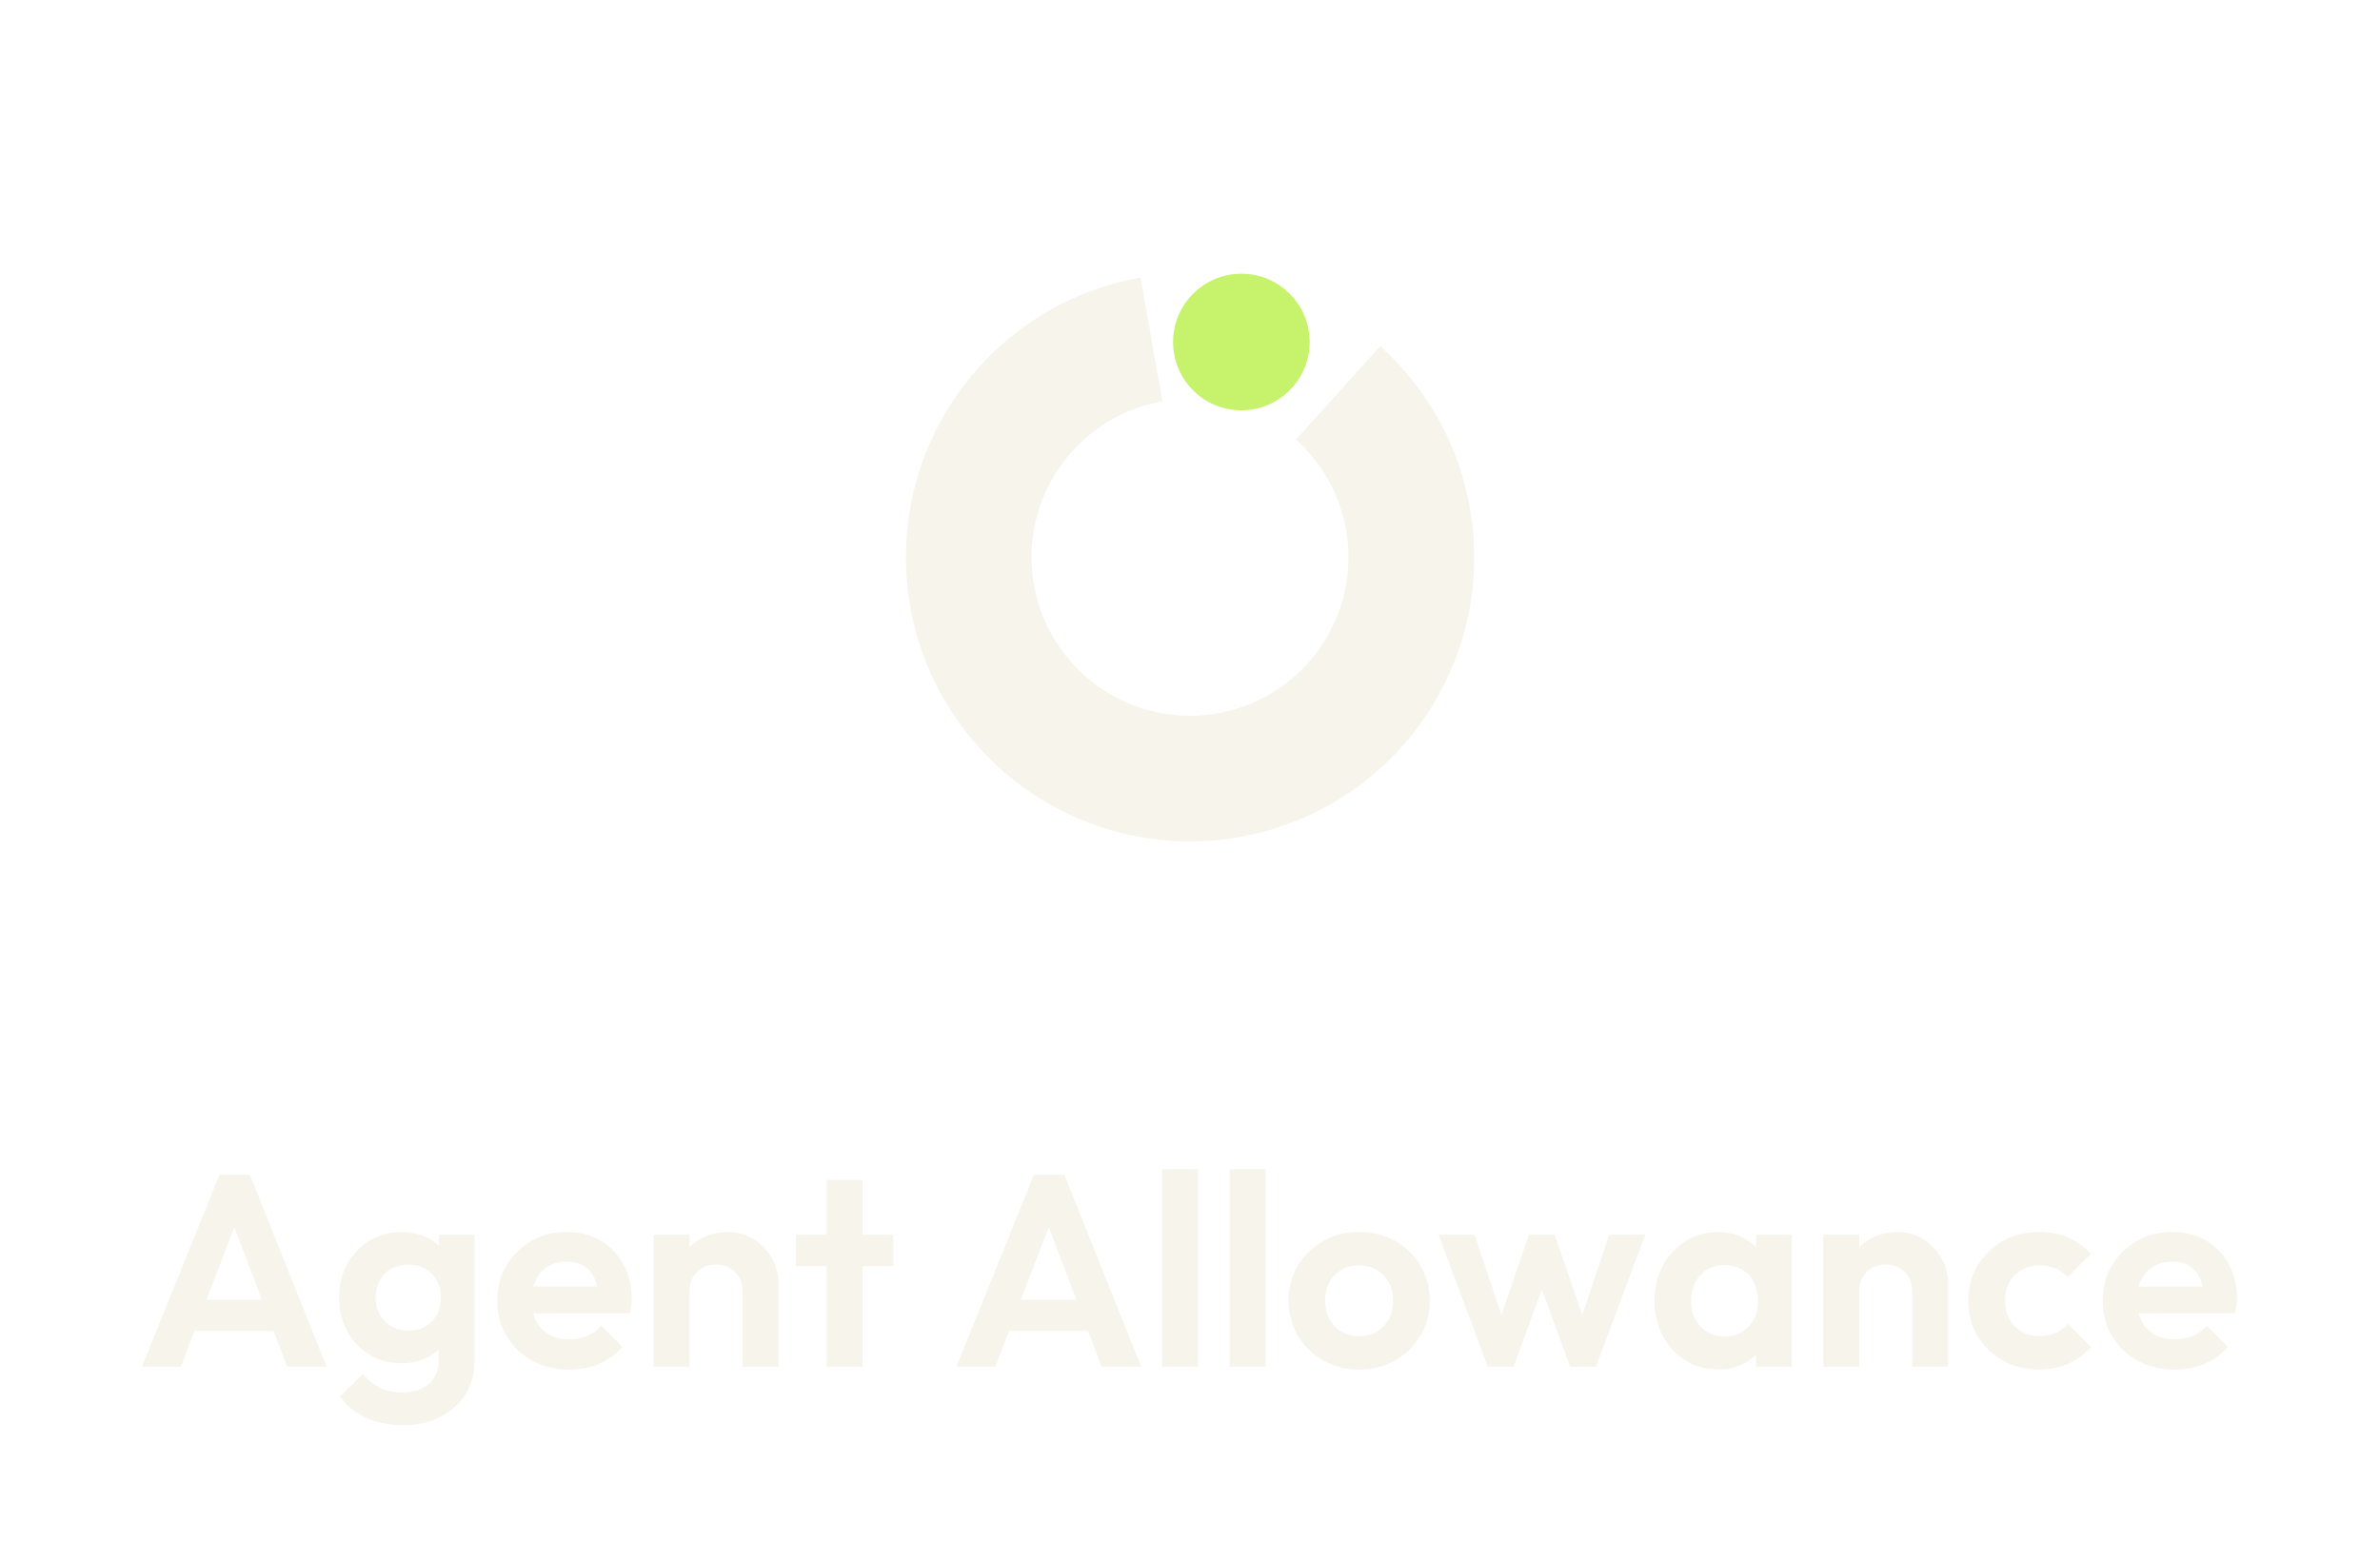
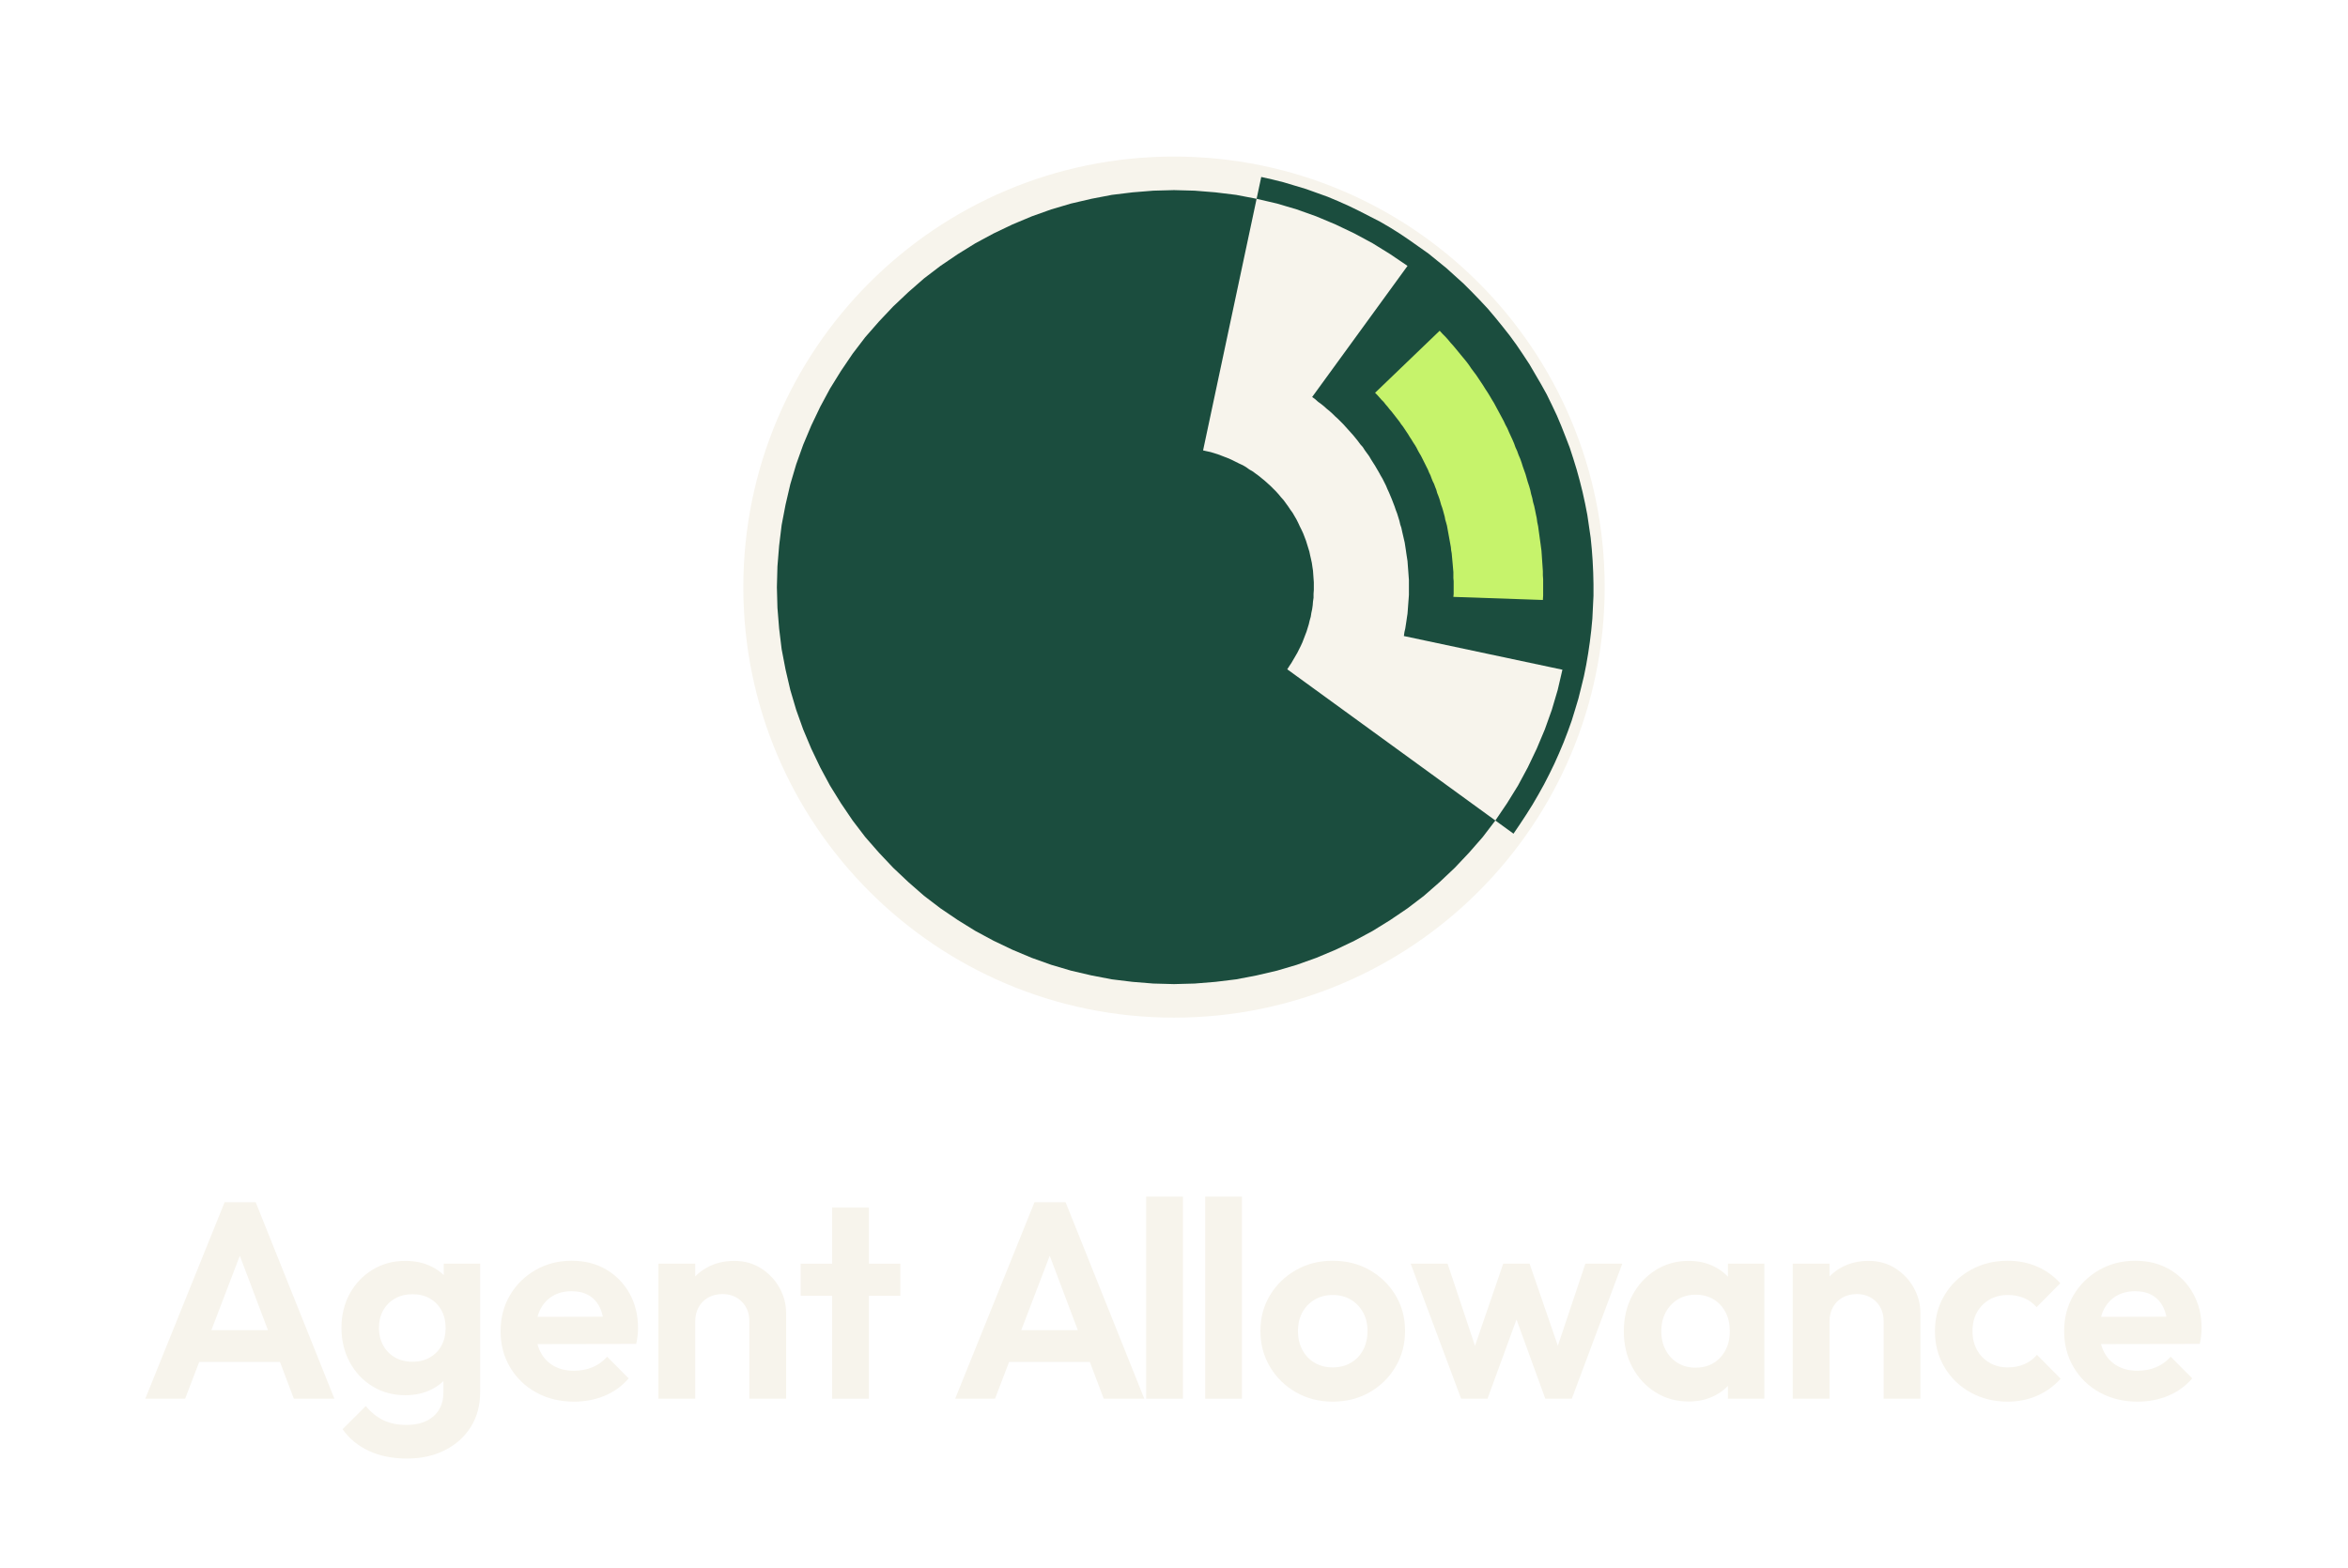
- <svg xmlns="http://www.w3.org/2000/svg" viewBox="0 0 174.22 114.34" role="img" aria-label="Agent Allowance">
-   <g transform="translate(55.11 10.00) scale(2.00)">
-     <path d="M 22.96 7.67 A 10.40 10.40 0 1 1 14.19 5.16 L 14.99 9.69 A 5.80 5.80 0 1 0 19.88 11.09 Z" fill="#F7F4EC" />
-     <circle cx="17.88" cy="7.52" r="2.50" fill="#C6F36B" />
+ <svg xmlns="http://www.w3.org/2000/svg" viewBox="0 0 167.92 112.14" role="img" aria-label="Agent Allowance">
+   <g transform="translate(51.96 10.00) scale(2.00)">
+     <circle cx="16" cy="16" r="15.4" fill="#F7F4EC" />
+     <path fill="#1B4D3E" fill-rule="evenodd" d="M 30.20 16.00 L 30.18 15.26 L 30.12 14.52 L 30.03 13.78 L 29.89 13.05 L 29.72 12.32 L 29.51 11.61 L 29.26 10.91 L 28.97 10.22 L 28.65 9.55 L 28.30 8.90 L 27.91 8.27 L 27.49 7.65 L 27.04 7.06 L 26.55 6.50 L 26.04 5.96 L 25.50 5.45 L 24.94 4.96 L 24.35 4.51 L 23.73 4.09 L 23.10 3.70 L 22.45 3.35 L 21.78 3.03 L 21.09 2.74 L 20.39 2.49 L 19.68 2.28 L 18.95 2.11 L 18.22 1.97 L 17.48 1.88 L 16.74 1.82 L 16.00 1.80 L 15.26 1.82 L 14.52 1.88 L 13.78 1.97 L 13.05 2.11 L 12.32 2.28 L 11.61 2.49 L 10.91 2.74 L 10.22 3.03 L 9.55 3.35 L 8.90 3.70 L 8.27 4.09 L 7.65 4.51 L 7.06 4.96 L 6.50 5.45 L 5.96 5.96 L 5.45 6.50 L 4.96 7.06 L 4.51 7.65 L 4.09 8.27 L 3.70 8.90 L 3.35 9.55 L 3.03 10.22 L 2.74 10.91 L 2.49 11.61 L 2.28 12.32 L 2.11 13.05 L 1.97 13.78 L 1.88 14.52 L 1.82 15.26 L 1.80 16.00 L 1.82 16.74 L 1.88 17.48 L 1.97 18.22 L 2.11 18.95 L 2.28 19.68 L 2.49 20.39 L 2.74 21.09 L 3.03 21.78 L 3.35 22.45 L 3.70 23.10 L 4.09 23.73 L 4.51 24.35 L 4.96 24.94 L 5.45 25.50 L 5.96 26.04 L 6.50 26.55 L 7.06 27.04 L 7.65 27.49 L 8.27 27.91 L 8.90 28.30 L 9.55 28.65 L 10.22 28.97 L 10.91 29.26 L 11.61 29.51 L 12.32 29.72 L 13.05 29.89 L 13.78 30.03 L 14.52 30.12 L 15.26 30.18 L 16.00 30.20 L 16.74 30.18 L 17.48 30.12 L 18.22 30.03 L 18.95 29.89 L 19.68 29.72 L 20.39 29.51 L 21.09 29.26 L 21.78 28.97 L 22.45 28.65 L 23.10 28.30 L 23.73 27.91 L 24.35 27.49 L 24.94 27.04 L 25.50 26.55 L 26.04 26.04 L 26.55 25.50 L 27.04 24.94 L 27.49 24.35 L 27.91 23.73 L 28.30 23.10 L 28.65 22.45 L 28.97 21.78 L 29.26 21.09 L 29.51 20.39 L 29.72 19.68 L 29.89 18.95 L 30.03 18.22 L 30.12 17.48 L 30.18 16.74 Z M 28.14 24.82 L 28.37 24.48 L 28.60 24.13 L 28.82 23.78 L 29.03 23.42 L 29.23 23.06 L 29.42 22.69 L 29.60 22.32 L 29.77 21.94 L 29.93 21.56 L 30.08 21.17 L 30.22 20.78 L 30.34 20.39 L 30.46 19.99 L 30.56 19.59 L 30.66 19.18 L 30.74 18.78 L 30.81 18.37 L 30.87 17.96 L 30.92 17.55 L 30.96 17.13 L 30.98 16.72 L 31.00 16.31 L 31.00 15.89 L 30.99 15.48 L 30.97 15.06 L 30.94 14.65 L 30.90 14.24 L 30.84 13.83 L 30.78 13.42 L 30.70 13.01 L 30.61 12.60 L 30.51 12.20 L 30.40 11.80 L 30.28 11.41 L 30.15 11.01 L 30.00 10.62 L 29.85 10.24 L 29.69 9.86 L 29.51 9.48 L 29.33 9.11 L 29.13 8.75 L 28.92 8.39 L 28.71 8.03 L 28.48 7.68 L 28.25 7.34 L 28.01 7.01 L 27.75 6.68 L 27.49 6.36 L 27.22 6.04 L 26.94 5.74 L 26.65 5.44 L 26.36 5.15 L 26.05 4.87 L 25.74 4.59 L 25.42 4.33 L 25.10 4.07 L 24.76 3.83 L 24.42 3.59 L 24.08 3.36 L 23.73 3.14 L 23.37 2.93 L 23.00 2.74 L 22.63 2.55 L 22.26 2.37 L 21.88 2.20 L 21.50 2.04 L 21.11 1.90 L 20.72 1.76 L 20.32 1.64 L 19.92 1.52 L 19.52 1.42 L 19.12 1.33 L 17.04 11.11 L 17.17 11.14 L 17.31 11.17 L 17.44 11.21 L 17.57 11.25 L 17.70 11.30 L 17.83 11.35 L 17.96 11.40 L 18.09 11.46 L 18.21 11.52 L 18.33 11.58 L 18.46 11.64 L 18.58 11.71 L 18.69 11.79 L 18.81 11.86 L 18.92 11.94 L 19.03 12.02 L 19.14 12.11 L 19.25 12.20 L 19.35 12.29 L 19.45 12.38 L 19.55 12.48 L 19.65 12.58 L 19.74 12.68 L 19.83 12.79 L 19.92 12.89 L 20.00 13.00 L 20.08 13.11 L 20.16 13.23 L 20.24 13.34 L 20.31 13.46 L 20.38 13.58 L 20.44 13.70 L 20.50 13.83 L 20.56 13.95 L 20.62 14.08 L 20.67 14.21 L 20.72 14.34 L 20.76 14.47 L 20.80 14.60 L 20.84 14.73 L 20.87 14.87 L 20.90 15.00 L 20.93 15.14 L 20.95 15.28 L 20.97 15.41 L 20.98 15.55 L 20.99 15.69 L 21.00 15.83 L 21.00 15.96 L 21.00 16.10 L 20.99 16.24 L 20.99 16.38 L 20.97 16.52 L 20.96 16.65 L 20.94 16.79 L 20.91 16.93 L 20.89 17.06 L 20.85 17.20 L 20.82 17.33 L 20.78 17.46 L 20.74 17.59 L 20.69 17.72 L 20.64 17.85 L 20.59 17.98 L 20.53 18.11 L 20.47 18.23 L 20.41 18.35 L 20.34 18.47 L 20.27 18.59 L 20.20 18.71 L 20.12 18.83 L 20.05 18.94 Z" />
+     <path fill="#1B4D3E" d="M 30.48 19.08 L 30.52 18.85 L 30.57 18.61 L 30.61 18.38 L 30.64 18.14 L 30.68 17.91 L 30.70 17.68 L 30.73 17.44 L 30.75 17.20 L 30.77 16.97 L 30.78 16.73 L 30.79 16.49 L 30.80 16.26 L 30.80 16.02 L 30.80 15.78 L 30.79 15.55 L 30.78 15.31 L 30.77 15.07 L 30.75 14.84 L 30.73 14.60 L 30.71 14.37 L 30.68 14.13 L 30.65 13.90 L 30.61 13.66 L 30.58 13.43 L 30.53 13.20 L 30.49 12.97 L 30.44 12.73 L 30.38 12.50 L 30.32 12.27 L 30.26 12.04 L 30.20 11.82 L 30.13 11.59 L 30.06 11.37 L 29.98 11.14 L 29.90 10.92 L 29.82 10.70 L 29.73 10.48 L 29.64 10.26 L 29.55 10.04 L 29.45 9.82 L 29.35 9.61 L 29.25 9.40 L 29.14 9.19 L 29.03 8.98 L 28.91 8.77 L 28.80 8.56 L 28.67 8.36 L 28.55 8.16 L 28.42 7.96 L 28.29 7.76 L 28.16 7.56 L 28.02 7.37 L 27.88 7.18 L 27.74 6.99 L 27.60 6.80 L 27.45 6.62 L 27.30 6.44 L 27.14 6.26 L 26.98 6.08 L 26.82 5.91 L 26.66 5.73 L 26.50 5.57 L 26.33 5.40 L 26.16 5.23 L 25.98 5.07 L 25.81 4.92 L 25.63 4.76 L 25.45 4.61 L 25.26 4.46 L 25.08 4.31 L 24.89 4.17 L 24.70 4.03 L 20.94 9.20 L 21.05 9.28 L 21.15 9.37 L 21.26 9.45 L 21.36 9.53 L 21.46 9.62 L 21.57 9.71 L 21.67 9.80 L 21.76 9.89 L 21.86 9.98 L 21.96 10.08 L 22.05 10.17 L 22.14 10.27 L 22.23 10.37 L 22.32 10.47 L 22.41 10.57 L 22.50 10.68 L 22.58 10.78 L 22.66 10.89 L 22.75 10.99 L 22.82 11.10 L 22.90 11.21 L 22.98 11.32 L 23.05 11.44 L 23.12 11.55 L 23.19 11.66 L 23.26 11.78 L 23.33 11.90 L 23.39 12.01 L 23.46 12.13 L 23.52 12.25 L 23.58 12.37 L 23.63 12.49 L 23.69 12.62 L 23.74 12.74 L 23.79 12.86 L 23.84 12.99 L 23.89 13.12 L 23.93 13.24 L 23.98 13.37 L 24.02 13.50 L 24.06 13.63 L 24.09 13.76 L 24.13 13.88 L 24.16 14.02 L 24.19 14.15 L 24.22 14.28 L 24.25 14.41 L 24.27 14.54 L 24.29 14.67 L 24.31 14.81 L 24.33 14.94 L 24.35 15.07 L 24.36 15.21 L 24.37 15.34 L 24.38 15.47 L 24.39 15.61 L 24.40 15.74 L 24.40 15.88 L 24.40 16.01 L 24.40 16.15 L 24.40 16.28 L 24.39 16.42 L 24.38 16.55 L 24.37 16.68 L 24.36 16.82 L 24.35 16.95 L 24.33 17.08 L 24.31 17.22 L 24.29 17.35 L 24.27 17.48 L 24.24 17.61 L 24.22 17.75 Z" />
+     <path fill="#C6F36B" d="M 29.19 16.46 L 29.20 16.31 L 29.20 16.17 L 29.20 16.02 L 29.20 15.87 L 29.20 15.72 L 29.19 15.58 L 29.19 15.43 L 29.18 15.28 L 29.17 15.14 L 29.16 14.99 L 29.15 14.84 L 29.14 14.70 L 29.12 14.55 L 29.10 14.40 L 29.08 14.26 L 29.06 14.11 L 29.04 13.97 L 29.02 13.82 L 28.99 13.68 L 28.97 13.53 L 28.94 13.39 L 28.91 13.24 L 28.88 13.10 L 28.84 12.96 L 28.81 12.81 L 28.77 12.67 L 28.74 12.53 L 28.70 12.39 L 28.65 12.24 L 28.61 12.10 L 28.57 11.96 L 28.52 11.82 L 28.47 11.68 L 28.43 11.55 L 28.38 11.41 L 28.32 11.27 L 28.27 11.13 L 28.21 11.00 L 28.16 10.86 L 28.10 10.72 L 28.04 10.59 L 27.98 10.46 L 27.92 10.32 L 27.85 10.19 L 27.79 10.06 L 27.72 9.93 L 27.65 9.80 L 27.58 9.67 L 27.51 9.54 L 27.44 9.41 L 27.36 9.28 L 27.29 9.16 L 27.21 9.03 L 27.13 8.91 L 27.05 8.78 L 26.97 8.66 L 26.89 8.54 L 26.81 8.42 L 26.72 8.30 L 26.63 8.18 L 26.55 8.06 L 26.46 7.94 L 26.37 7.83 L 26.27 7.71 L 26.18 7.60 L 26.09 7.49 L 25.99 7.37 L 25.89 7.26 L 25.80 7.15 L 25.70 7.04 L 25.60 6.94 L 25.50 6.83 L 23.19 9.05 L 23.27 9.13 L 23.35 9.22 L 23.42 9.30 L 23.50 9.38 L 23.57 9.47 L 23.64 9.55 L 23.71 9.64 L 23.78 9.72 L 23.85 9.81 L 23.92 9.90 L 23.99 9.99 L 24.06 10.08 L 24.12 10.17 L 24.19 10.26 L 24.25 10.35 L 24.31 10.44 L 24.37 10.53 L 24.43 10.63 L 24.49 10.72 L 24.55 10.82 L 24.61 10.91 L 24.67 11.01 L 24.72 11.11 L 24.77 11.20 L 24.83 11.30 L 24.88 11.40 L 24.93 11.50 L 24.98 11.60 L 25.03 11.70 L 25.08 11.80 L 25.12 11.90 L 25.17 12.00 L 25.21 12.11 L 25.25 12.21 L 25.30 12.31 L 25.34 12.42 L 25.38 12.52 L 25.41 12.63 L 25.45 12.73 L 25.49 12.84 L 25.52 12.94 L 25.55 13.05 L 25.59 13.16 L 25.62 13.26 L 25.65 13.37 L 25.68 13.48 L 25.70 13.59 L 25.73 13.69 L 25.76 13.80 L 25.78 13.91 L 25.80 14.02 L 25.82 14.13 L 25.84 14.24 L 25.86 14.35 L 25.88 14.46 L 25.90 14.57 L 25.91 14.68 L 25.93 14.79 L 25.94 14.90 L 25.95 15.01 L 25.96 15.12 L 25.97 15.23 L 25.98 15.35 L 25.99 15.46 L 25.99 15.57 L 25.99 15.68 L 26.00 15.79 L 26.00 15.90 L 26.00 16.01 L 26.00 16.13 L 26.00 16.24 L 25.99 16.35 Z" />
  </g>
-   <path d="M 10.39 100.06 L 16.07 86.00 L 18.29 86.00 L 23.91 100.06 L 21.02 100.06 L 16.66 88.53 L 17.65 88.53 L 13.24 100.06 Z M 13.40 97.44 L 13.40 95.16 L 20.95 95.16 L 20.95 97.44 Z" fill="#F7F4EC" />
-   <path d="M 29.51 104.34 Q 27.95 104.34 26.78 103.79 Q 25.60 103.24 24.90 102.24 L 26.56 100.59 Q 27.11 101.25 27.80 101.59 Q 28.50 101.94 29.48 101.94 Q 30.70 101.94 31.40 101.32 Q 32.11 100.70 32.11 99.61 L 32.11 97.19 L 32.55 95.07 L 32.13 92.94 L 32.13 90.40 L 34.74 90.40 L 34.74 99.57 Q 34.74 101.01 34.07 102.08 Q 33.40 103.14 32.22 103.74 Q 31.04 104.34 29.51 104.34 Z M 29.39 99.81 Q 28.08 99.81 27.04 99.18 Q 26.01 98.55 25.41 97.45 Q 24.82 96.34 24.82 94.99 Q 24.82 93.63 25.41 92.55 Q 26.01 91.47 27.04 90.83 Q 28.08 90.20 29.39 90.20 Q 30.46 90.20 31.28 90.62 Q 32.11 91.03 32.59 91.77 Q 33.08 92.51 33.11 93.49 L 33.11 96.52 Q 33.08 97.48 32.59 98.23 Q 32.09 98.98 31.27 99.39 Q 30.44 99.81 29.39 99.81 Z M 29.89 97.42 Q 30.62 97.42 31.15 97.11 Q 31.69 96.80 31.98 96.25 Q 32.27 95.71 32.27 95.00 Q 32.27 94.29 31.98 93.75 Q 31.69 93.20 31.15 92.89 Q 30.62 92.59 29.90 92.59 Q 29.19 92.59 28.64 92.89 Q 28.10 93.20 27.80 93.75 Q 27.50 94.30 27.50 95.00 Q 27.50 95.69 27.80 96.24 Q 28.10 96.79 28.64 97.10 Q 29.18 97.42 29.89 97.42 Z" fill="#F7F4EC" />
-   <path d="M 41.66 100.27 Q 40.15 100.27 38.96 99.62 Q 37.77 98.97 37.09 97.82 Q 36.40 96.67 36.40 95.23 Q 36.40 93.79 37.07 92.65 Q 37.75 91.52 38.90 90.85 Q 40.06 90.19 41.48 90.19 Q 42.88 90.19 43.94 90.81 Q 45.01 91.44 45.62 92.53 Q 46.23 93.62 46.23 95.01 Q 46.23 95.27 46.20 95.53 Q 46.17 95.81 46.10 96.14 L 37.97 96.16 L 37.97 94.20 L 44.88 94.19 L 43.81 95.00 Q 43.78 94.14 43.51 93.56 Q 43.23 92.98 42.73 92.67 Q 42.22 92.37 41.48 92.37 Q 40.70 92.37 40.12 92.72 Q 39.55 93.06 39.23 93.69 Q 38.92 94.31 38.92 95.19 Q 38.92 96.07 39.25 96.72 Q 39.59 97.37 40.20 97.71 Q 40.82 98.06 41.64 98.06 Q 42.37 98.06 42.98 97.81 Q 43.58 97.56 44.02 97.06 L 45.56 98.61 Q 44.85 99.43 43.84 99.85 Q 42.83 100.27 41.66 100.27 Z" fill="#F7F4EC" />
-   <path d="M 54.35 100.06 L 54.35 94.53 Q 54.35 93.66 53.81 93.12 Q 53.27 92.58 52.43 92.58 Q 51.86 92.58 51.42 92.82 Q 50.98 93.06 50.73 93.51 Q 50.48 93.95 50.48 94.53 L 49.46 94.00 Q 49.46 92.87 49.95 92.02 Q 50.44 91.17 51.31 90.68 Q 52.18 90.20 53.28 90.20 Q 54.35 90.20 55.18 90.73 Q 56.02 91.26 56.50 92.12 Q 56.98 92.97 56.98 93.94 L 56.98 100.06 Z M 47.85 100.06 L 47.85 90.40 L 50.48 90.40 L 50.48 100.06 Z" fill="#F7F4EC" />
-   <path d="M 60.51 100.06 L 60.51 86.39 L 63.14 86.39 L 63.14 100.06 Z M 58.26 92.70 L 58.26 90.40 L 65.39 90.40 L 65.39 92.70 Z" fill="#F7F4EC" />
-   <path d="M 70.01 100.06 L 75.69 86.00 L 77.91 86.00 L 83.54 100.06 L 80.64 100.06 L 76.28 88.53 L 77.27 88.53 L 72.86 100.06 Z M 73.02 97.44 L 73.02 95.16 L 80.58 95.16 L 80.58 97.44 Z" fill="#F7F4EC" />
-   <path d="M 85.07 100.06 L 85.07 85.60 L 87.70 85.60 L 87.70 100.06 Z" fill="#F7F4EC" />
-   <path d="M 90.01 100.06 L 90.01 85.60 L 92.64 85.60 L 92.64 100.06 Z" fill="#F7F4EC" />
-   <path d="M 99.49 100.27 Q 98.03 100.27 96.86 99.60 Q 95.69 98.93 95.00 97.78 Q 94.32 96.63 94.32 95.21 Q 94.32 93.79 95.00 92.66 Q 95.69 91.53 96.86 90.86 Q 98.03 90.19 99.48 90.19 Q 100.95 90.19 102.12 90.85 Q 103.30 91.52 103.98 92.65 Q 104.66 93.79 104.66 95.21 Q 104.66 96.63 103.98 97.78 Q 103.30 98.93 102.13 99.60 Q 100.96 100.27 99.49 100.27 Z M 99.48 97.82 Q 100.22 97.82 100.79 97.49 Q 101.35 97.16 101.67 96.57 Q 101.98 95.98 101.98 95.22 Q 101.98 94.45 101.66 93.88 Q 101.33 93.30 100.78 92.97 Q 100.22 92.64 99.48 92.64 Q 98.77 92.64 98.20 92.97 Q 97.63 93.31 97.32 93.88 Q 97.00 94.46 97.00 95.22 Q 97.00 95.98 97.32 96.57 Q 97.63 97.16 98.20 97.49 Q 98.77 97.82 99.48 97.82 Z" fill="#F7F4EC" />
-   <path d="M 108.91 100.06 L 105.30 90.40 L 107.94 90.40 L 110.29 97.42 L 109.50 97.45 L 111.92 90.40 L 113.81 90.40 L 116.23 97.45 L 115.44 97.42 L 117.80 90.40 L 120.44 90.40 L 116.83 100.06 L 114.93 100.06 L 112.50 93.38 L 113.24 93.38 L 110.80 100.06 Z" fill="#F7F4EC" />
-   <path d="M 125.75 100.26 Q 124.43 100.26 123.38 99.60 Q 122.32 98.94 121.72 97.81 Q 121.11 96.67 121.11 95.25 Q 121.11 93.81 121.72 92.67 Q 122.32 91.53 123.38 90.87 Q 124.43 90.20 125.75 90.20 Q 126.79 90.20 127.61 90.62 Q 128.43 91.05 128.93 91.80 Q 129.42 92.54 129.46 93.49 L 129.46 96.97 Q 129.42 97.92 128.94 98.67 Q 128.44 99.41 127.62 99.84 Q 126.79 100.26 125.75 100.26 Z M 126.24 97.84 Q 127.34 97.84 128.01 97.11 Q 128.69 96.38 128.69 95.23 Q 128.69 94.46 128.38 93.87 Q 128.08 93.28 127.53 92.95 Q 126.98 92.62 126.24 92.62 Q 125.52 92.62 124.97 92.95 Q 124.42 93.28 124.11 93.88 Q 123.79 94.47 123.79 95.23 Q 123.79 96.00 124.10 96.59 Q 124.42 97.17 124.97 97.51 Q 125.52 97.84 126.24 97.84 Z M 128.55 100.06 L 128.55 97.47 L 128.97 95.11 L 128.55 92.78 L 128.55 90.40 L 131.16 90.40 L 131.16 100.06 Z" fill="#F7F4EC" />
-   <path d="M 139.97 100.06 L 139.97 94.53 Q 139.97 93.66 139.43 93.12 Q 138.89 92.58 138.05 92.58 Q 137.48 92.58 137.04 92.82 Q 136.59 93.06 136.35 93.51 Q 136.10 93.95 136.10 94.53 L 135.07 94.00 Q 135.07 92.87 135.57 92.02 Q 136.06 91.17 136.93 90.68 Q 137.80 90.20 138.90 90.20 Q 139.97 90.20 140.80 90.73 Q 141.64 91.26 142.12 92.12 Q 142.60 92.97 142.60 93.94 L 142.60 100.06 Z M 133.47 100.06 L 133.47 90.40 L 136.10 90.40 L 136.10 100.06 Z" fill="#F7F4EC" />
-   <path d="M 149.27 100.27 Q 147.81 100.27 146.62 99.61 Q 145.44 98.95 144.76 97.80 Q 144.08 96.66 144.08 95.23 Q 144.08 93.80 144.76 92.66 Q 145.44 91.52 146.63 90.85 Q 147.81 90.19 149.28 90.19 Q 150.41 90.19 151.38 90.60 Q 152.34 91.02 153.05 91.80 L 151.35 93.51 Q 150.97 93.08 150.45 92.86 Q 149.93 92.64 149.28 92.64 Q 148.55 92.64 147.98 92.97 Q 147.41 93.30 147.09 93.88 Q 146.77 94.45 146.77 95.23 Q 146.77 95.98 147.09 96.57 Q 147.41 97.16 147.98 97.49 Q 148.56 97.82 149.28 97.82 Q 149.94 97.82 150.47 97.59 Q 151.00 97.37 151.38 96.92 L 153.07 98.63 Q 152.34 99.43 151.38 99.85 Q 150.42 100.27 149.27 100.27 Z" fill="#F7F4EC" />
-   <path d="M 159.18 100.27 Q 157.66 100.27 156.48 99.62 Q 155.29 98.97 154.61 97.82 Q 153.92 96.67 153.92 95.23 Q 153.92 93.79 154.59 92.65 Q 155.27 91.52 156.42 90.85 Q 157.58 90.19 159.00 90.19 Q 160.40 90.19 161.46 90.81 Q 162.53 91.44 163.14 92.53 Q 163.75 93.62 163.75 95.01 Q 163.75 95.27 163.72 95.53 Q 163.69 95.81 163.62 96.14 L 155.49 96.16 L 155.49 94.20 L 162.40 94.19 L 161.33 95.00 Q 161.30 94.14 161.03 93.56 Q 160.75 92.98 160.25 92.67 Q 159.74 92.37 159.00 92.37 Q 158.22 92.37 157.64 92.72 Q 157.06 93.06 156.75 93.69 Q 156.44 94.31 156.44 95.19 Q 156.44 96.07 156.77 96.72 Q 157.11 97.37 157.72 97.71 Q 158.34 98.06 159.16 98.06 Q 159.89 98.06 160.50 97.81 Q 161.10 97.56 161.54 97.06 L 163.08 98.61 Q 162.37 99.43 161.36 99.85 Q 160.35 100.27 159.18 100.27 Z" fill="#F7F4EC" />
+   <g transform="translate(10.00 100.06)">
+     <path transform="translate(0.00 0) scale(0.02 -0.02)" d="M 19.50 0.00 L 303.25 703.00 L 414.25 703.00 L 695.75 0.00 L 550.75 0.00 L 333.00 576.50 L 382.50 576.50 L 162.00 0.00 Z M 170.00 131.25 L 170.00 245.25 L 547.75 245.25 L 547.75 131.25 Z" fill="#F7F4EC" />
+     <path transform="translate(13.90 0) scale(0.02 -0.02)" d="M 260.25 -214.00 Q 182.50 -214.00 123.75 -186.50 Q 65.00 -159.00 30.00 -109.00 L 113.00 -26.25 Q 140.50 -59.50 175.25 -76.62 Q 210.00 -93.75 259.00 -93.75 Q 319.75 -93.75 355.12 -62.88 Q 390.50 -32.00 390.50 22.50 L 390.50 143.50 L 412.75 249.50 L 391.75 356.00 L 391.75 483.00 L 522.00 483.00 L 522.00 24.50 Q 522.00 -47.50 488.50 -100.88 Q 455.00 -154.25 396.00 -184.12 Q 337.00 -214.00 260.25 -214.00 Z M 254.25 12.50 Q 189.00 12.50 137.12 44.12 Q 85.25 75.75 55.62 130.75 Q 26.00 185.75 26.00 253.50 Q 26.00 321.50 55.62 375.62 Q 85.25 429.75 137.12 461.38 Q 189.00 493.00 254.25 493.00 Q 307.75 493.00 349.12 472.12 Q 390.50 451.25 414.62 414.38 Q 438.75 377.50 440.50 328.50 L 440.50 177.00 Q 438.75 128.75 414.25 91.50 Q 389.75 54.25 348.38 33.38 Q 307.00 12.50 254.25 12.50 Z M 279.75 132.25 Q 315.75 132.25 342.50 147.75 Q 369.25 163.25 383.88 190.38 Q 398.50 217.50 398.50 253.00 Q 398.50 288.50 383.88 315.62 Q 369.25 342.75 342.62 358.25 Q 316.00 373.75 280.00 373.75 Q 244.25 373.75 217.12 358.25 Q 190.00 342.75 175.00 315.50 Q 160.00 288.25 160.00 253.00 Q 160.00 218.75 175.00 191.12 Q 190.00 163.50 217.00 147.88 Q 244.00 132.25 279.75 132.25 Z" fill="#F7F4EC" />
+     <path transform="translate(25.28 0) scale(0.02 -0.02)" d="M 288.75 -10.50 Q 213.25 -10.50 153.88 22.00 Q 94.50 54.50 60.25 111.88 Q 26.00 169.25 26.00 241.50 Q 26.00 313.50 59.62 370.38 Q 93.25 427.25 151.12 460.38 Q 209.00 493.50 280.25 493.50 Q 349.75 493.50 403.12 462.38 Q 456.50 431.25 487.00 376.75 Q 517.50 322.25 517.50 252.50 Q 517.50 239.75 516.00 226.25 Q 514.50 212.75 511.00 196.00 L 104.50 195.25 L 104.50 292.75 L 450.00 293.50 L 396.50 253.25 Q 395.00 296.25 381.38 325.12 Q 367.75 354.00 342.38 369.25 Q 317.00 384.50 279.75 384.50 Q 240.75 384.50 212.00 367.25 Q 183.25 350.00 167.62 318.62 Q 152.00 287.25 152.00 243.50 Q 152.00 199.50 168.62 167.12 Q 185.25 134.75 216.00 117.38 Q 246.75 100.00 288.00 100.00 Q 324.50 100.00 354.75 112.62 Q 385.00 125.25 407.00 150.25 L 484.00 72.75 Q 448.50 31.50 398.00 10.50 Q 347.50 -10.50 288.75 -10.50 Z" fill="#F7F4EC" />
+     <path transform="translate(35.94 0) scale(0.02 -0.02)" d="M 382.50 0.00 L 382.50 276.75 Q 382.50 320.00 355.50 347.12 Q 328.50 374.25 286.43 374.25 Q 257.81 374.25 235.78 362.00 Q 213.75 349.75 201.38 327.62 Q 189.00 305.50 189.00 276.75 L 137.75 303.25 Q 137.75 359.50 162.38 402.12 Q 187.00 444.75 230.42 468.88 Q 273.84 493.00 328.80 493.00 Q 382.25 493.00 424.12 466.50 Q 466.00 440.00 490.00 397.25 Q 514.00 354.50 514.00 306.00 L 514.00 0.00 Z M 57.50 0.00 L 57.50 483.00 L 189.00 483.00 L 189.00 0.00 Z" fill="#F7F4EC" />
+     <path transform="translate(46.94 0) scale(0.02 -0.02)" d="M 128.50 0.00 L 128.50 683.50 L 260.00 683.50 L 260.00 0.00 Z M 16.00 368.00 L 16.00 483.00 L 372.50 483.00 L 372.50 368.00 Z" fill="#F7F4EC" />
+     <path transform="translate(57.92 0) scale(0.02 -0.02)" d="M 19.50 0.00 L 303.25 703.00 L 414.25 703.00 L 695.75 0.00 L 550.75 0.00 L 333.00 576.50 L 382.50 576.50 L 162.00 0.00 Z M 170.00 131.25 L 170.00 245.25 L 547.75 245.25 L 547.75 131.25 Z" fill="#F7F4EC" />
+     <path transform="translate(70.82 0) scale(0.02 -0.02)" d="M 57.50 0.00 L 57.50 723.00 L 189.00 723.00 L 189.00 0.00 Z" fill="#F7F4EC" />
+     <path transform="translate(75.04 0) scale(0.02 -0.02)" d="M 57.50 0.00 L 57.50 723.00 L 189.00 723.00 L 189.00 0.00 Z" fill="#F7F4EC" />
+     <path transform="translate(79.62 0) scale(0.02 -0.02)" d="M 284.50 -10.50 Q 211.75 -10.50 153.12 23.00 Q 94.50 56.50 60.25 114.00 Q 26.00 171.50 26.00 242.50 Q 26.00 313.50 60.12 370.00 Q 94.25 426.50 152.88 460.00 Q 211.50 493.50 284.25 493.50 Q 357.75 493.50 416.25 460.38 Q 474.75 427.25 509.00 370.38 Q 543.25 313.50 543.25 242.50 Q 543.25 171.50 509.12 114.00 Q 475.00 56.50 416.50 23.00 Q 358.00 -10.50 284.50 -10.50 Z M 284.25 112.00 Q 321.25 112.00 349.50 128.50 Q 377.75 145.00 393.38 174.62 Q 409.00 204.25 409.00 242.25 Q 409.00 280.25 392.88 309.12 Q 376.75 338.00 349.00 354.50 Q 321.25 371.00 284.25 371.00 Q 248.25 371.00 220.00 354.38 Q 191.75 337.75 176.00 308.88 Q 160.25 280.00 160.25 242.00 Q 160.25 204.25 176.00 174.62 Q 191.75 145.00 220.00 128.50 Q 248.25 112.00 284.25 112.00 Z" fill="#F7F4EC" />
+     <path transform="translate(90.76 0) scale(0.02 -0.02)" d="M 186.75 0.00 L 6.25 483.00 L 138.25 483.00 L 255.50 131.75 L 216.25 130.75 L 337.25 483.00 L 431.50 483.00 L 552.75 130.75 L 513.25 131.75 L 631.00 483.00 L 763.00 483.00 L 582.50 0.00 L 487.75 0.00 L 366.25 334.00 L 403.25 334.00 L 281.00 0.00 Z" fill="#F7F4EC" />
+     <path transform="translate(105.58 0) scale(0.02 -0.02)" d="M 259.50 -10.00 Q 193.50 -10.00 140.88 23.00 Q 88.25 56.00 57.88 112.75 Q 27.50 169.50 27.50 240.75 Q 27.50 312.75 57.88 369.62 Q 88.25 426.50 140.88 459.75 Q 193.50 493.00 259.50 493.00 Q 311.50 493.00 352.50 471.75 Q 393.50 450.50 418.38 413.25 Q 443.25 376.00 445.00 328.50 L 445.00 154.50 Q 443.25 107.00 418.75 69.75 Q 394.25 32.50 352.88 11.25 Q 311.50 -10.00 259.50 -10.00 Z M 284.00 111.00 Q 339.00 111.00 372.75 147.62 Q 406.50 184.25 406.50 241.50 Q 406.50 280.00 391.25 309.38 Q 376.00 338.75 348.50 355.38 Q 321.00 372.00 284.25 372.00 Q 248.25 372.00 220.75 355.38 Q 193.25 338.75 177.38 309.25 Q 161.50 279.75 161.50 241.50 Q 161.50 203.25 177.25 173.75 Q 193.00 144.25 220.62 127.62 Q 248.25 111.00 284.00 111.00 Z M 399.75 0.00 L 399.75 129.75 L 420.75 247.50 L 399.75 364.25 L 399.75 483.00 L 530.00 483.00 L 530.00 0.00 Z" fill="#F7F4EC" />
+     <path transform="translate(117.06 0) scale(0.02 -0.02)" d="M 382.50 0.00 L 382.50 276.75 Q 382.50 320.00 355.50 347.12 Q 328.50 374.25 286.43 374.25 Q 257.81 374.25 235.78 362.00 Q 213.75 349.75 201.38 327.62 Q 189.00 305.50 189.00 276.75 L 137.75 303.25 Q 137.75 359.50 162.38 402.12 Q 187.00 444.75 230.42 468.88 Q 273.84 493.00 328.80 493.00 Q 382.25 493.00 424.12 466.50 Q 466.00 440.00 490.00 397.25 Q 514.00 354.50 514.00 306.00 L 514.00 0.00 Z M 57.50 0.00 L 57.50 483.00 L 189.00 483.00 L 189.00 0.00 Z" fill="#F7F4EC" />
+     <path transform="translate(127.86 0) scale(0.02 -0.02)" d="M 285.50 -10.50 Q 212.25 -10.50 153.12 22.50 Q 94.00 55.50 60.00 112.88 Q 26.00 170.25 26.00 241.25 Q 26.00 313.25 60.12 370.25 Q 94.25 427.25 153.50 460.38 Q 212.75 493.50 286.25 493.50 Q 342.75 493.50 390.75 472.88 Q 438.75 452.25 474.25 413.00 L 389.50 327.50 Q 370.50 349.25 344.38 360.12 Q 318.25 371.00 286.25 371.00 Q 249.50 371.00 221.00 354.50 Q 192.50 338.00 176.38 309.25 Q 160.25 280.50 160.25 241.75 Q 160.25 203.75 176.38 174.50 Q 192.50 145.25 221.12 128.62 Q 249.75 112.00 286.25 112.00 Q 319.00 112.00 345.38 123.38 Q 371.75 134.75 390.75 157.00 L 475.50 71.50 Q 439.25 31.50 391.12 10.50 Q 343.00 -10.50 285.50 -10.50 Z" fill="#F7F4EC" />
+     <path transform="translate(137.10 0) scale(0.02 -0.02)" d="M 288.75 -10.50 Q 213.25 -10.50 153.88 22.00 Q 94.50 54.50 60.25 111.88 Q 26.00 169.25 26.00 241.50 Q 26.00 313.50 59.62 370.38 Q 93.25 427.25 151.12 460.38 Q 209.00 493.50 280.25 493.50 Q 349.75 493.50 403.12 462.38 Q 456.50 431.25 487.00 376.75 Q 517.50 322.25 517.50 252.50 Q 517.50 239.75 516.00 226.25 Q 514.50 212.75 511.00 196.00 L 104.50 195.25 L 104.50 292.75 L 450.00 293.50 L 396.50 253.25 Q 395.00 296.25 381.38 325.12 Q 367.75 354.00 342.38 369.25 Q 317.00 384.50 279.75 384.50 Q 240.75 384.50 212.00 367.25 Q 183.25 350.00 167.62 318.62 Q 152.00 287.25 152.00 243.50 Q 152.00 199.50 168.62 167.12 Q 185.25 134.75 216.00 117.38 Q 246.75 100.00 288.00 100.00 Q 324.50 100.00 354.75 112.62 Q 385.00 125.25 407.00 150.25 L 484.00 72.75 Q 448.50 31.50 398.00 10.50 Q 347.50 -10.50 288.75 -10.50 Z" fill="#F7F4EC" />
+   </g>
</svg>
